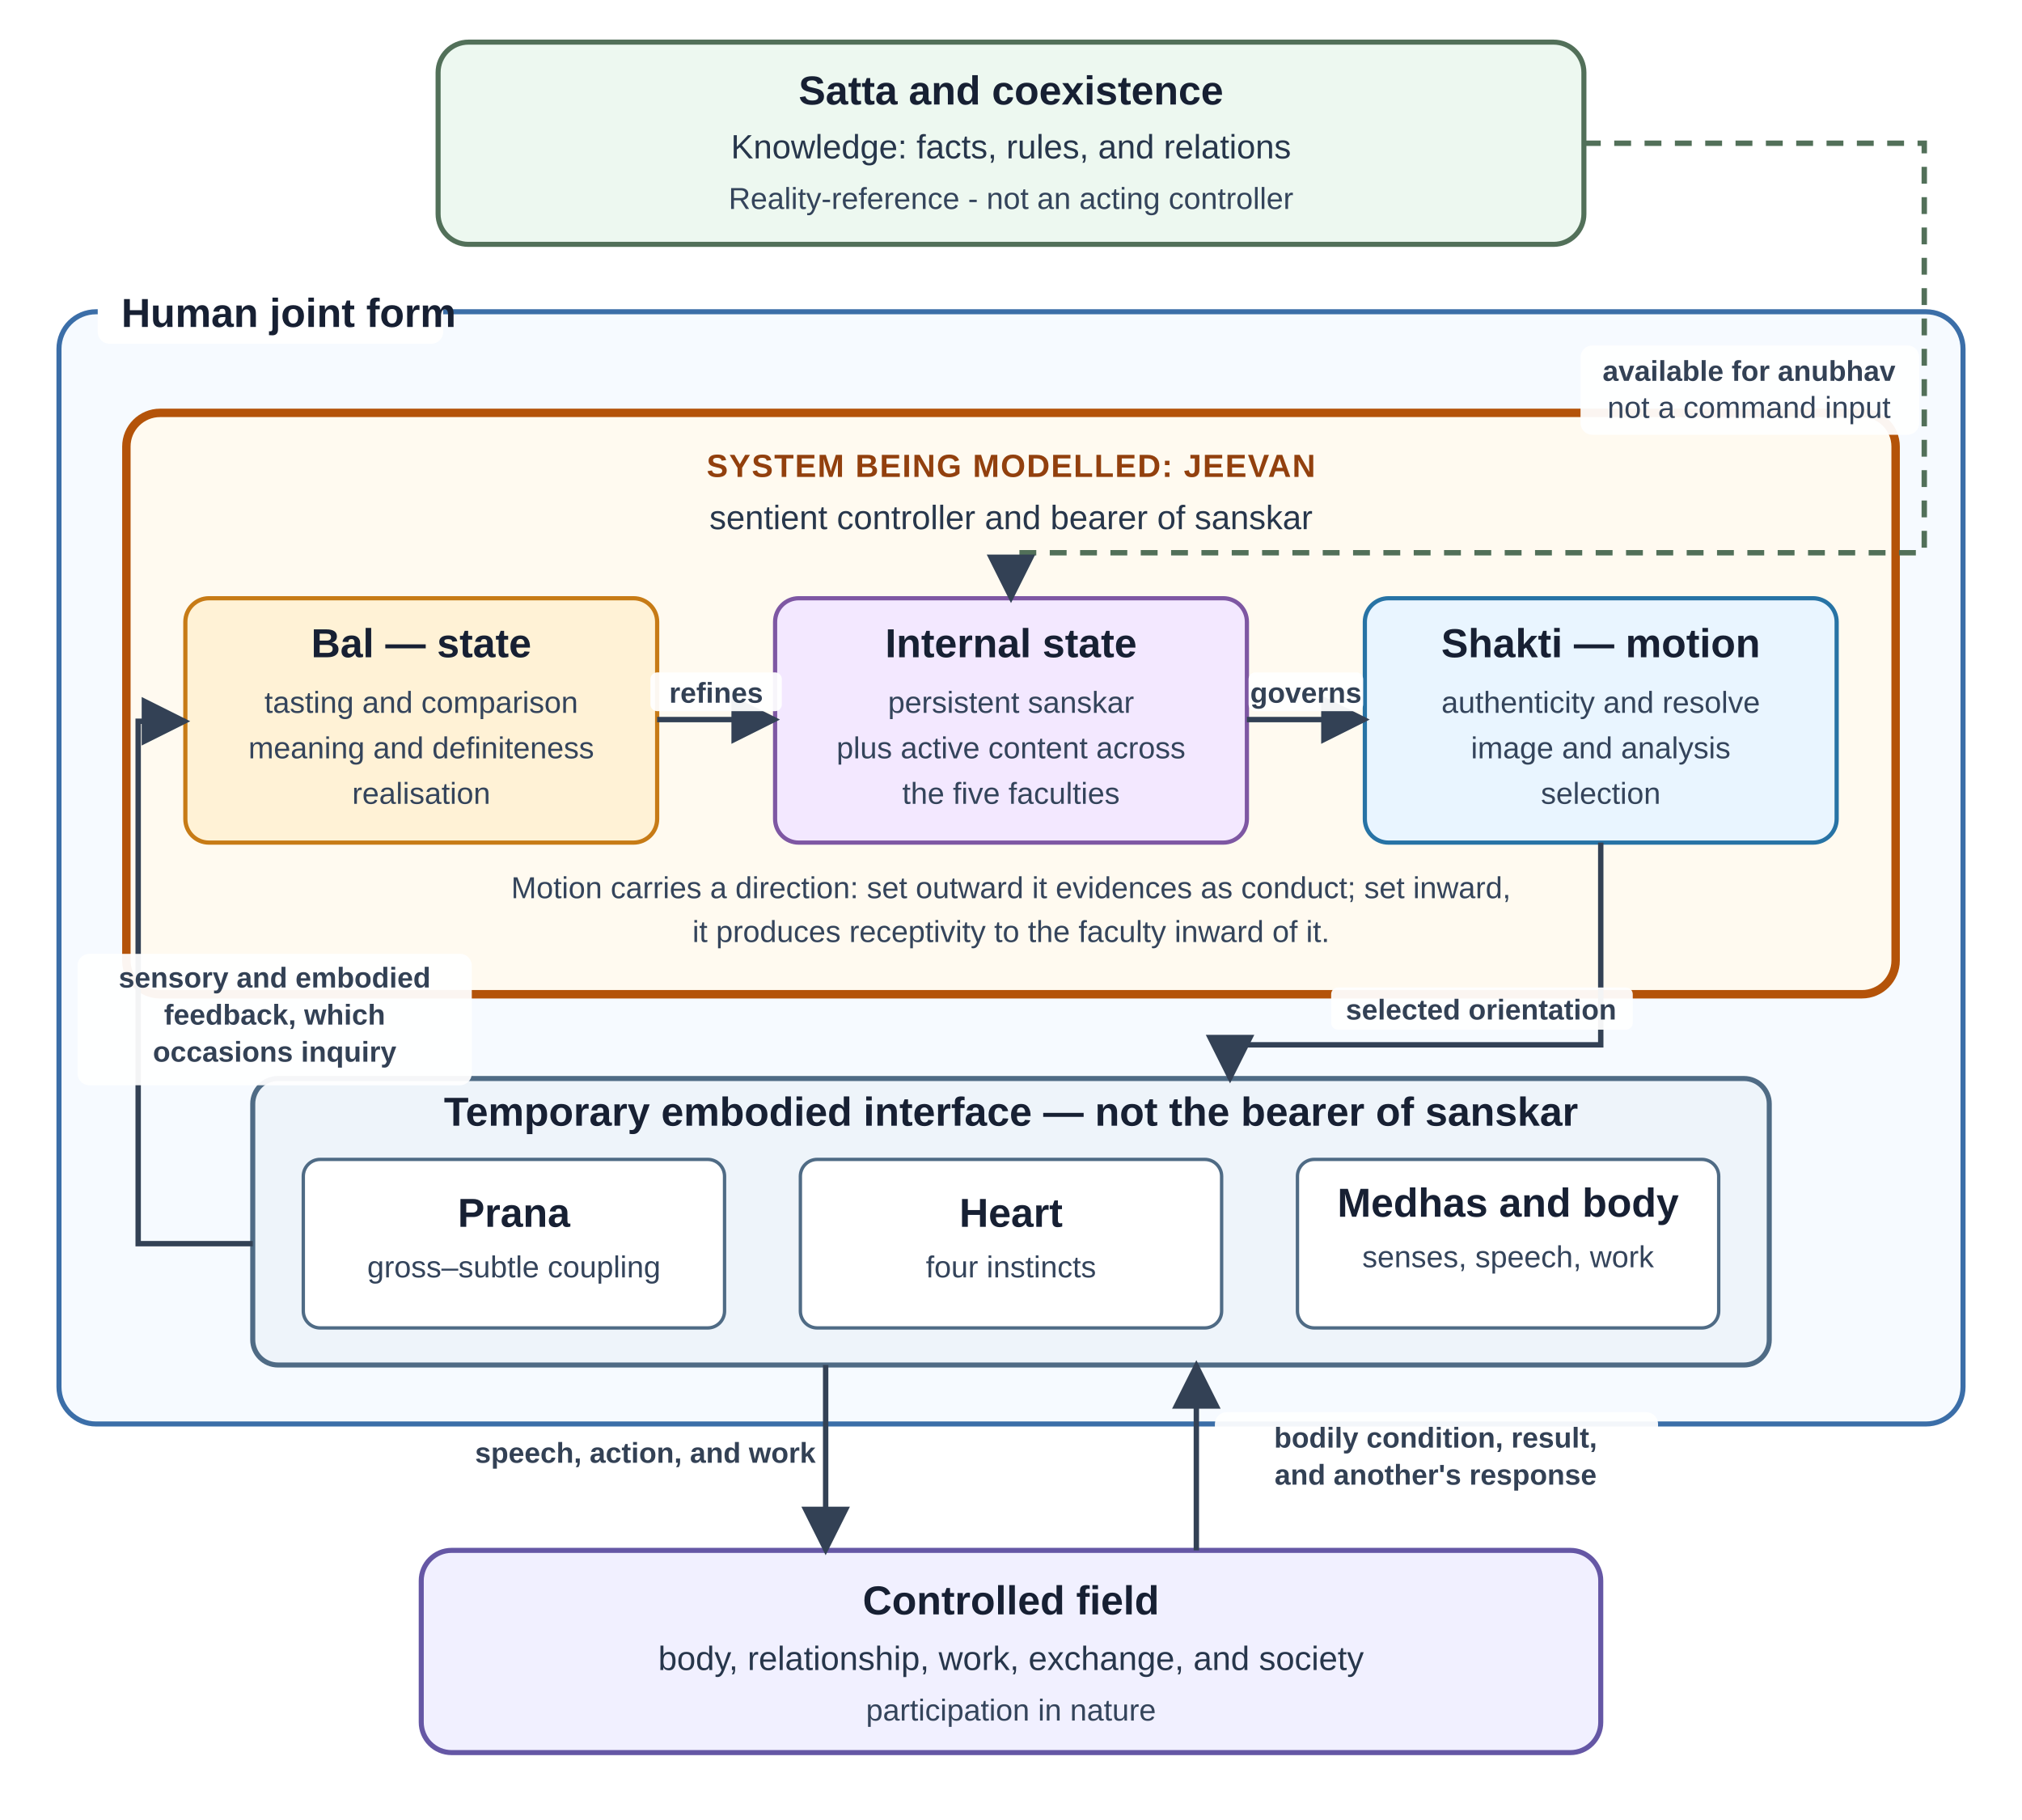
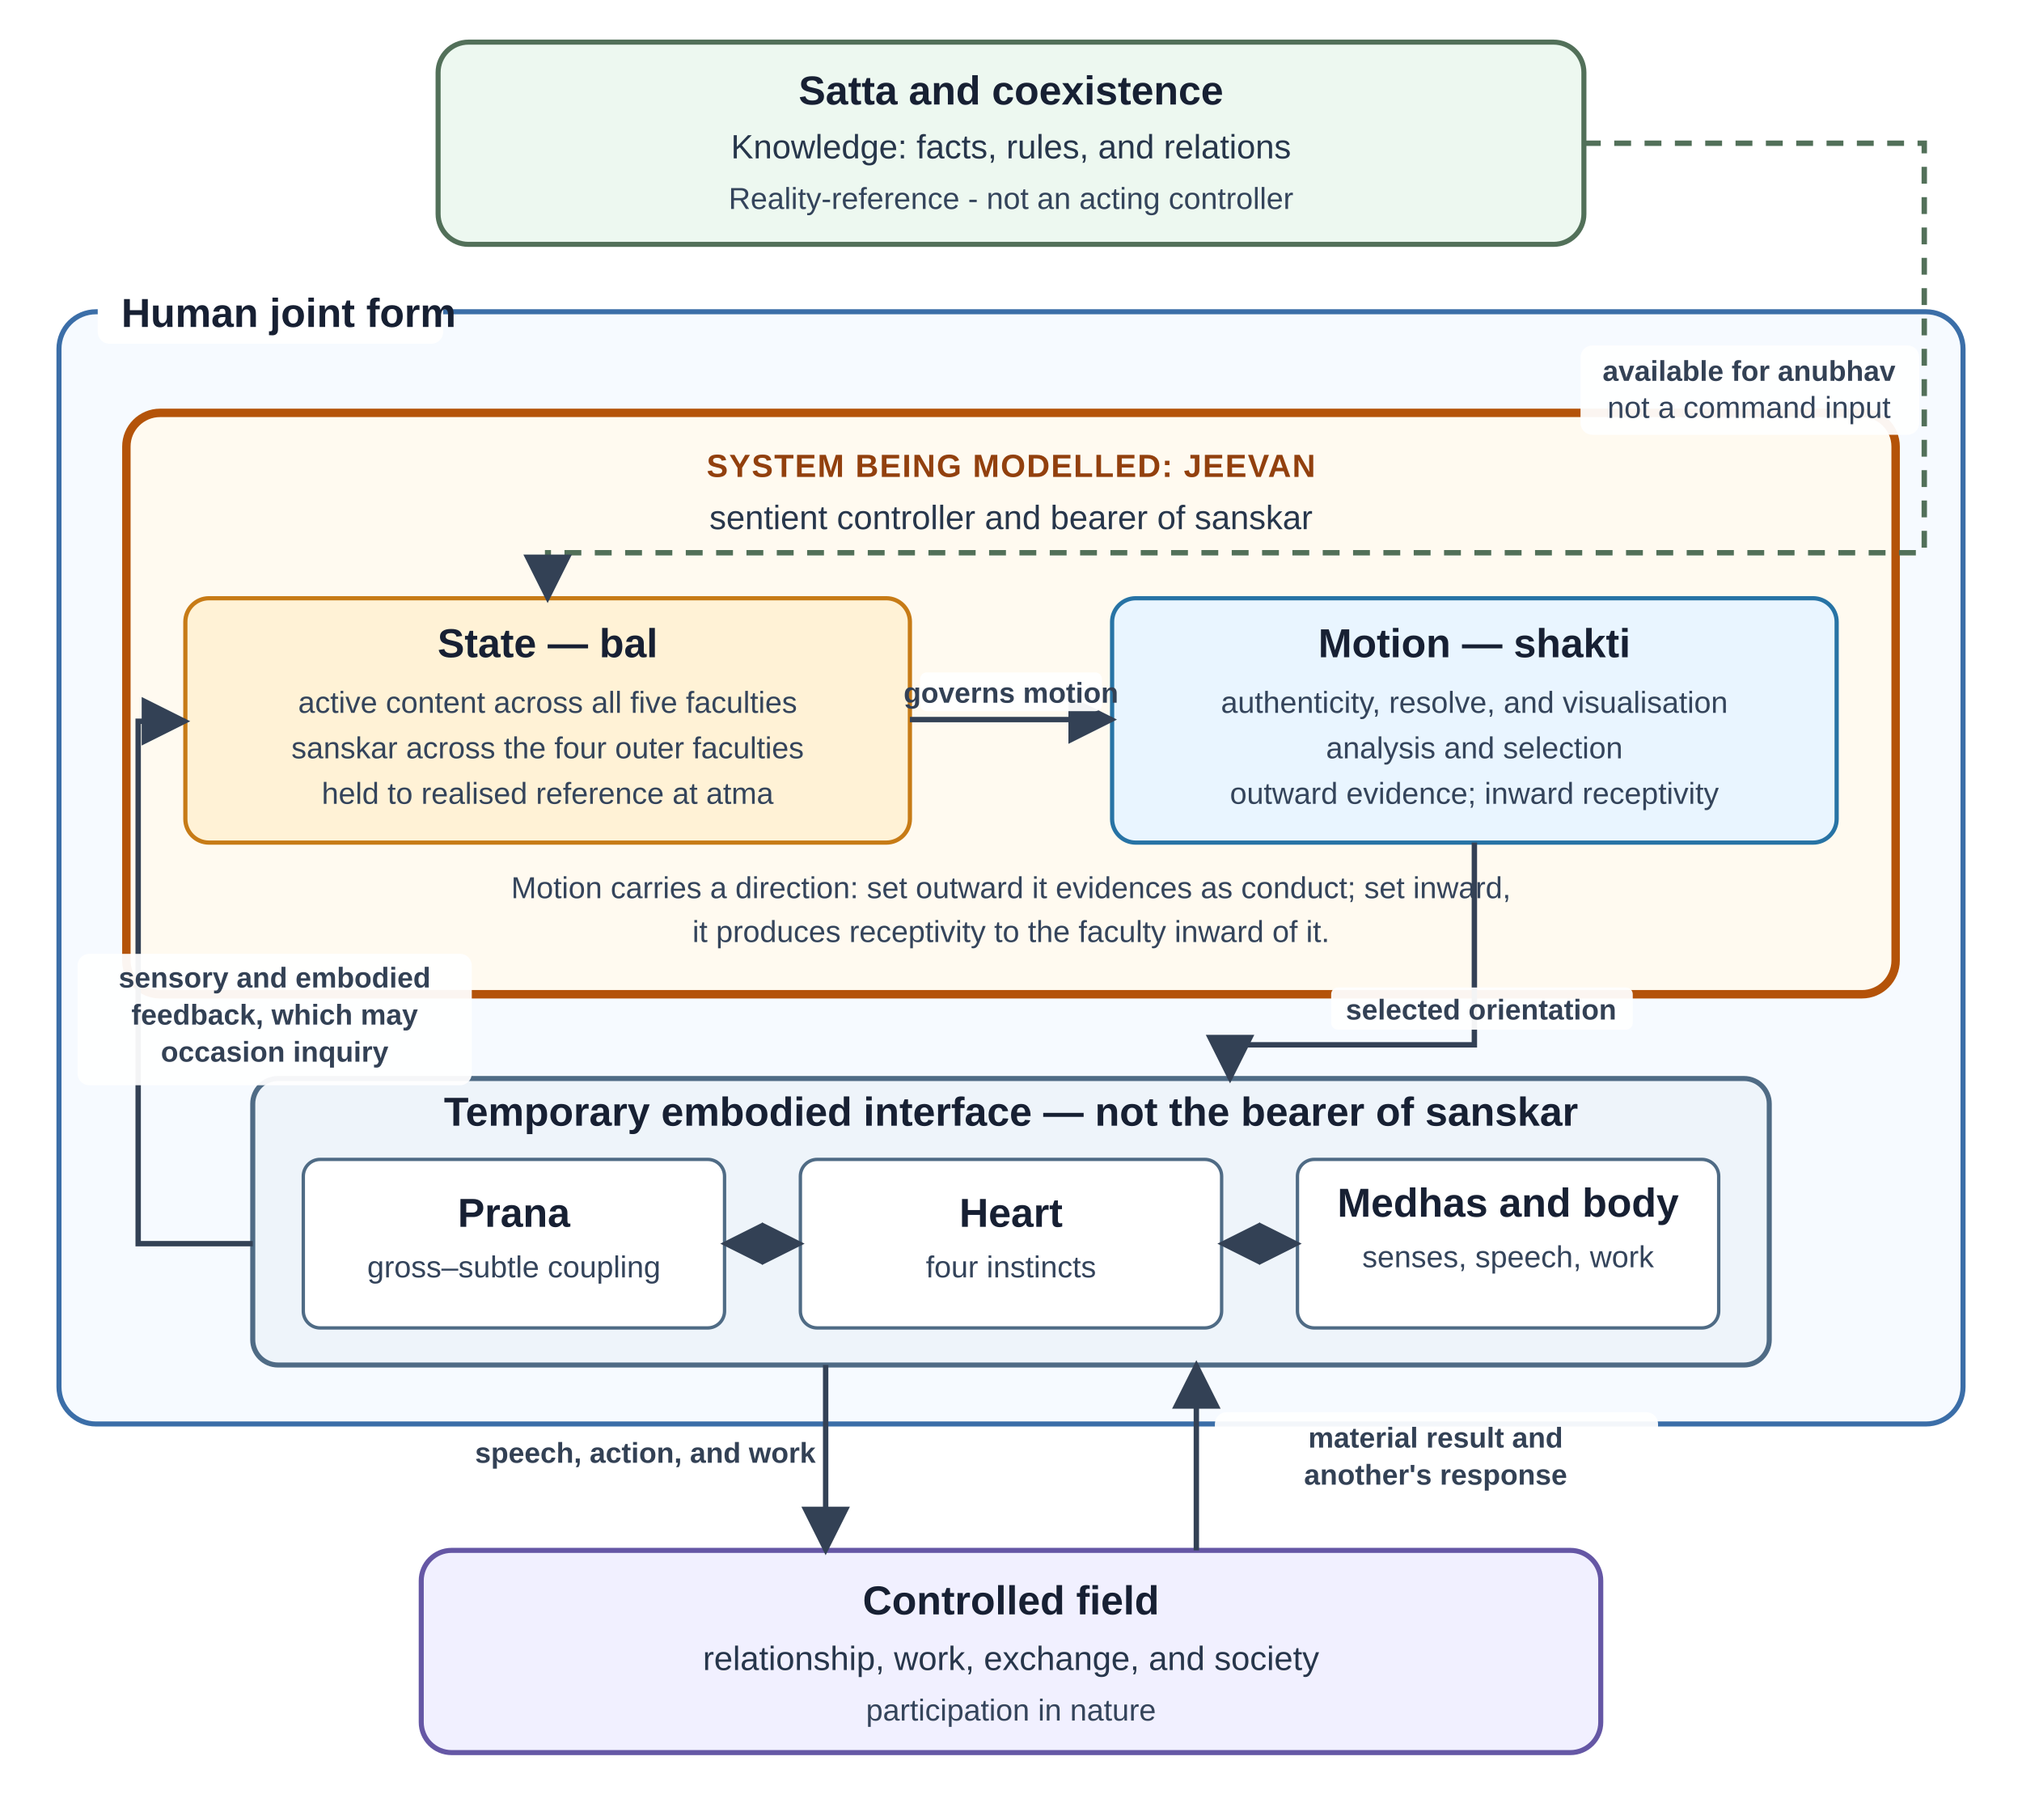
<svg xmlns="http://www.w3.org/2000/svg" width="1200" height="1080" viewBox="0 0 1200 1080" role="img" aria-labelledby="title desc">
  <defs>
    <marker id="arrow" viewBox="0 0 10 10" refX="9" refY="5" markerWidth="9" markerHeight="9" orient="auto-start-reverse">
      <path d="M 0 0 L 10 5 L 0 10 z" fill="#334155" />
    </marker>
    <style>
      .title { font: 700 27px Arial, Helvetica, sans-serif; fill: #172033; }
      .heading { font: 700 24px Arial, Helvetica, sans-serif; fill: #172033; }
      .body { font: 20px Arial, Helvetica, sans-serif; fill: #27364b; }
      .small { font: 18px Arial, Helvetica, sans-serif; fill: #34445b; }
      .label { font: 700 17px Arial, Helvetica, sans-serif; fill: #334155; }
      .boundary-label { font: 700 19px Arial, Helvetica, sans-serif; letter-spacing: 0.7px; fill: #92400e; }
      .arrow { fill: none; stroke: #334155; stroke-width: 3.2; marker-end: url(#arrow); }
+       .bidirectional { fill: none; stroke: #4f6b85; stroke-width: 2.8; marker-start: url(#arrow); marker-end: url(#arrow); }
      .reference-arrow { fill: none; stroke: #527059; stroke-width: 3.2; stroke-dasharray: 10 8; marker-end: url(#arrow); }
      .label-bg { fill: #ffffff; fill-opacity: 0.94; }
    </style>
  </defs>
  <rect width="1200" height="1080" fill="#ffffff" />
  <rect x="260" y="25" width="680" height="120" rx="18" fill="#edf8f0" stroke="#527059" stroke-width="3" />
  <text x="600" y="62" text-anchor="middle" class="heading">Satta and coexistence</text>
  <text x="600" y="94" text-anchor="middle" class="body">Knowledge: facts, rules, and relations</text>
  <text x="600" y="124" text-anchor="middle" class="small">Reality-reference - not an acting controller</text>
  <rect x="35" y="185" width="1130" height="660" rx="22" fill="#f6faff" stroke="#3b6ea8" stroke-width="3" />
  <rect x="58" y="169" width="205" height="35" rx="7" fill="#ffffff" />
  <text x="72" y="194" class="heading">Human joint form</text>
  <rect x="75" y="245" width="1050" height="345" rx="20" fill="#fffaf0" stroke="#b45309" stroke-width="5" />
  <text x="600" y="283" text-anchor="middle" class="boundary-label">SYSTEM BEING MODELLED: JEEVAN</text>
  <text x="600" y="314" text-anchor="middle" class="body">sentient controller and bearer of sanskar</text>
-   <rect x="110" y="355" width="280" height="145" rx="14" fill="#fff2d6" stroke="#c77b16" stroke-width="2.5" />
-   <text x="250" y="390" text-anchor="middle" class="heading">Bal — state</text>
-   <text x="250" y="423" text-anchor="middle" class="small">tasting and comparison</text>
-   <text x="250" y="450" text-anchor="middle" class="small">meaning and definiteness</text>
-   <text x="250" y="477" text-anchor="middle" class="small">realisation</text>
-   <rect x="460" y="355" width="280" height="145" rx="14" fill="#f3e8ff" stroke="#7e57a3" stroke-width="2.5" />
-   <text x="600" y="390" text-anchor="middle" class="heading">Internal state</text>
-   <text x="600" y="423" text-anchor="middle" class="small">persistent sanskar</text>
-   <text x="600" y="450" text-anchor="middle" class="small">plus active content across</text>
-   <text x="600" y="477" text-anchor="middle" class="small">the five faculties</text>
-   <rect x="810" y="355" width="280" height="145" rx="14" fill="#e9f5ff" stroke="#2773a5" stroke-width="2.5" />
-   <text x="950" y="390" text-anchor="middle" class="heading">Shakti — motion</text>
-   <text x="950" y="423" text-anchor="middle" class="small">authenticity and resolve</text>
-   <text x="950" y="450" text-anchor="middle" class="small">image and analysis</text>
-   <text x="950" y="477" text-anchor="middle" class="small">selection</text>
-   <path class="arrow" d="M 390 427 H 460" />
-   <rect x="386" y="399" width="78" height="23" rx="4" class="label-bg" />
-   <text x="425" y="417" text-anchor="middle" class="label">refines</text>
-   <path class="arrow" d="M 740 427 H 810" />
-   <rect x="741" y="399" width="68" height="23" rx="4" class="label-bg" />
-   <text x="775" y="417" text-anchor="middle" class="label">governs</text>
+   <rect x="110" y="355" width="430" height="145" rx="14" fill="#fff2d6" stroke="#c77b16" stroke-width="2.5" />
+   <text x="325" y="390" text-anchor="middle" class="heading">State — bal</text>
+   <text x="325" y="423" text-anchor="middle" class="small">active content across all five faculties</text>
+   <text x="325" y="450" text-anchor="middle" class="small">sanskar across the four outer faculties</text>
+   <text x="325" y="477" text-anchor="middle" class="small">held to realised reference at atma</text>
+   <rect x="660" y="355" width="430" height="145" rx="14" fill="#e9f5ff" stroke="#2773a5" stroke-width="2.5" />
+   <text x="875" y="390" text-anchor="middle" class="heading">Motion — shakti</text>
+   <text x="875" y="423" text-anchor="middle" class="small">authenticity, resolve, and visualisation</text>
+   <text x="875" y="450" text-anchor="middle" class="small">analysis and selection</text>
+   <text x="875" y="477" text-anchor="middle" class="small">outward evidence; inward receptivity</text>
+   <path class="arrow" d="M 540 427 H 660" />
+   <rect x="546" y="399" width="108" height="23" rx="4" class="label-bg" />
+   <text x="600" y="417" text-anchor="middle" class="label">governs motion</text>
  <text x="600" y="533" text-anchor="middle" class="small">Motion carries a direction: set outward it evidences as conduct; set inward,</text>
  <text x="600" y="559" text-anchor="middle" class="small">it produces receptivity to the faculty inward of it.</text>
-   <path class="reference-arrow" d="M 940 85 H 1142 V 328 H 600 V 355" />
+   <path class="reference-arrow" d="M 940 85 H 1142 V 328 H 325 V 355" />
  <rect x="938" y="205" width="201" height="53" rx="7" class="label-bg" />
  <text x="1038" y="226" text-anchor="middle" class="label">available for anubhav</text>
  <text x="1038" y="248" text-anchor="middle" class="small">not a command input</text>
  <rect x="150" y="640" width="900" height="170" rx="15" fill="#eef4fa" stroke="#4f6b85" stroke-width="3" />
  <text x="600" y="668" text-anchor="middle" class="heading">Temporary embodied interface — not the bearer of sanskar</text>
  <rect x="180" y="688" width="250" height="100" rx="10" fill="#ffffff" stroke="#4f6b85" stroke-width="2" />
  <text x="305" y="728" text-anchor="middle" class="heading">Prana</text>
  <text x="305" y="758" text-anchor="middle" class="small">gross–subtle coupling</text>
  <rect x="475" y="688" width="250" height="100" rx="10" fill="#ffffff" stroke="#4f6b85" stroke-width="2" />
  <text x="600" y="728" text-anchor="middle" class="heading">Heart</text>
  <text x="600" y="758" text-anchor="middle" class="small">four instincts</text>
  <rect x="770" y="688" width="250" height="100" rx="10" fill="#ffffff" stroke="#4f6b85" stroke-width="2" />
  <text x="895" y="722" text-anchor="middle" class="heading">Medhas and body</text>
  <text x="895" y="752" text-anchor="middle" class="small">senses, speech, work</text>
-   <path class="arrow" d="M 950 500 V 620 H 730 V 640" />
+   <path class="bidirectional" d="M 430 738 H 475" />
+   <path class="bidirectional" d="M 725 738 H 770" />
+   <path class="arrow" d="M 875 500 V 620 H 730 V 640" />
  <rect x="790" y="586" width="179" height="25" rx="4" class="label-bg" />
  <text x="879" y="605" text-anchor="middle" class="label">selected orientation</text>
  <path class="arrow" d="M 150 738 H 82 V 428 H 110" />
  <rect x="46" y="566" width="234" height="78" rx="7" class="label-bg" />
  <text x="163" y="586" text-anchor="middle" class="label">sensory and embodied</text>
-   <text x="163" y="608" text-anchor="middle" class="label">feedback, which</text>
-   <text x="163" y="630" text-anchor="middle" class="label">occasions inquiry</text>
+   <text x="163" y="608" text-anchor="middle" class="label">feedback, which may</text>
+   <text x="163" y="630" text-anchor="middle" class="label">occasion inquiry</text>
  <rect x="250" y="920" width="700" height="120" rx="18" fill="#f1f0ff" stroke="#6557a5" stroke-width="3" />
  <text x="600" y="958" text-anchor="middle" class="heading">Controlled field</text>
-   <text x="600" y="991" text-anchor="middle" class="body">body, relationship, work, exchange, and society</text>
+   <text x="600" y="991" text-anchor="middle" class="body">relationship, work, exchange, and society</text>
  <text x="600" y="1021" text-anchor="middle" class="small">participation in nature</text>
  <path class="arrow" d="M 490 810 V 920" />
  <rect x="282" y="848" width="202" height="26" rx="4" class="label-bg" />
  <text x="383" y="868" text-anchor="middle" class="label">speech, action, and work</text>
  <path class="arrow" d="M 710 920 V 810" />
  <rect x="721" y="838" width="263" height="52" rx="7" class="label-bg" />
-   <text x="852" y="859" text-anchor="middle" class="label">bodily condition, result,</text>
-   <text x="852" y="881" text-anchor="middle" class="label">and another's response</text>
+   <text x="852" y="859" text-anchor="middle" class="label">material result and</text>
+   <text x="852" y="881" text-anchor="middle" class="label">another's response</text>
</svg>
